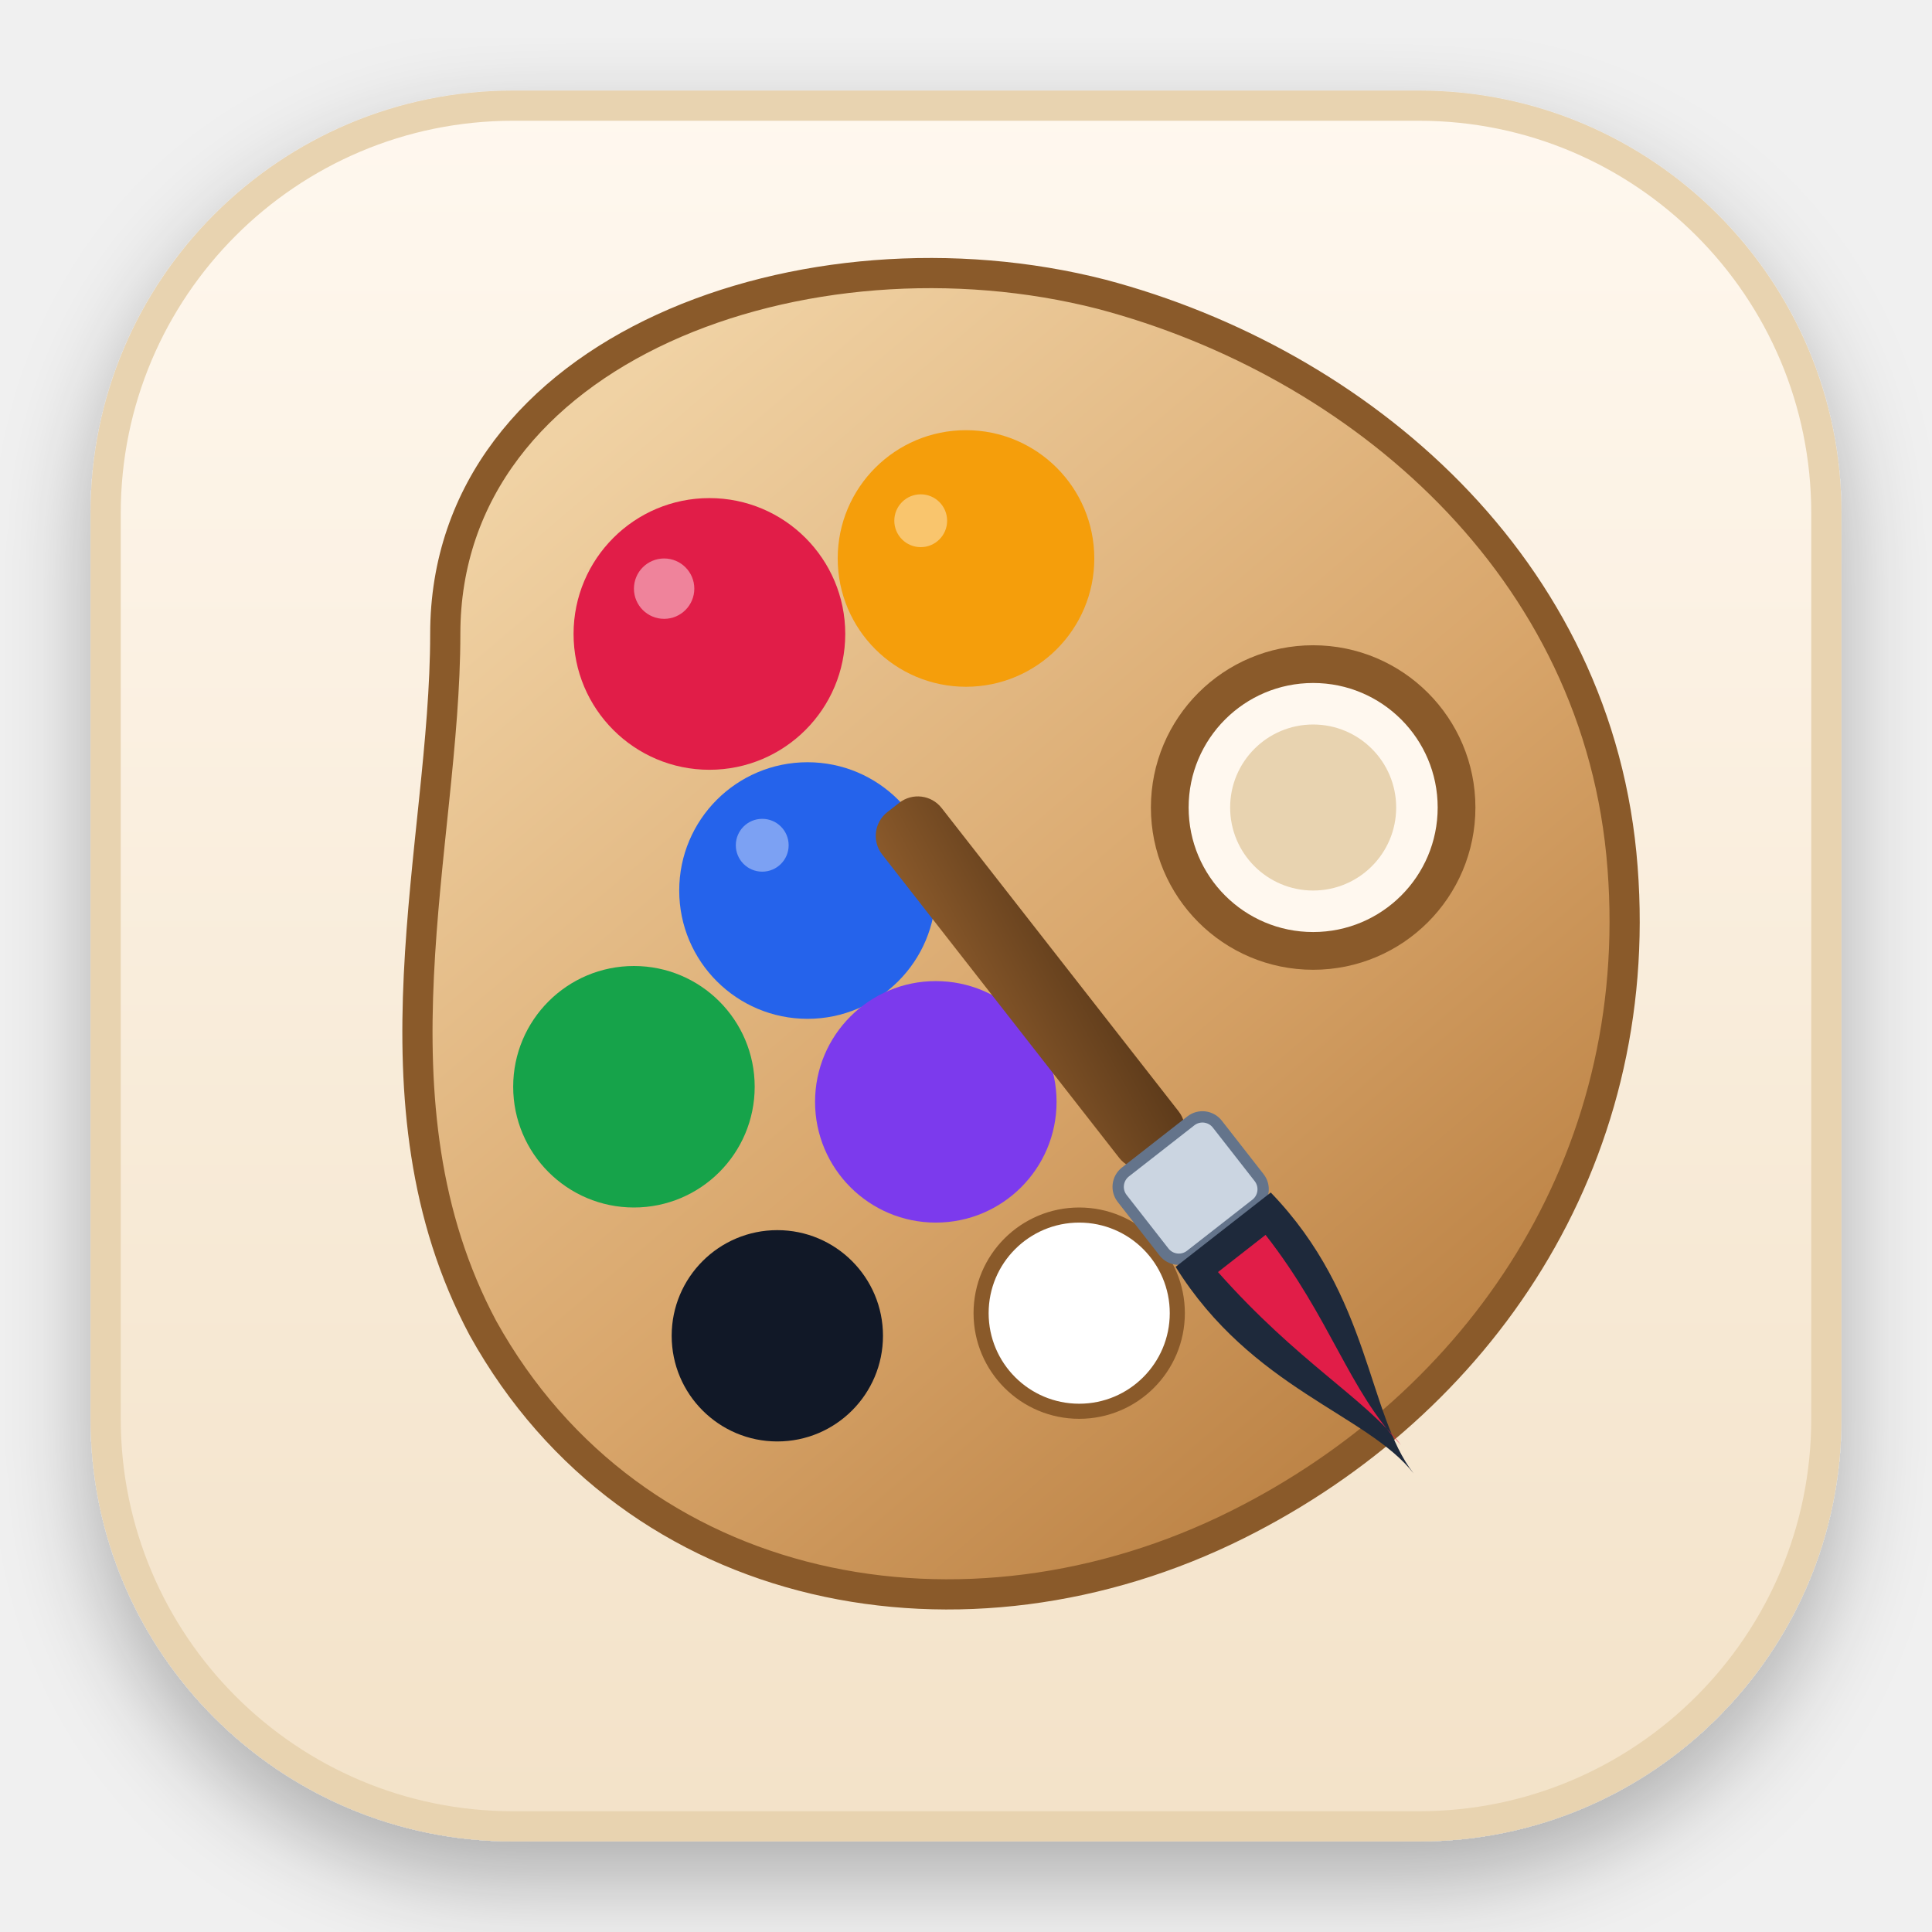
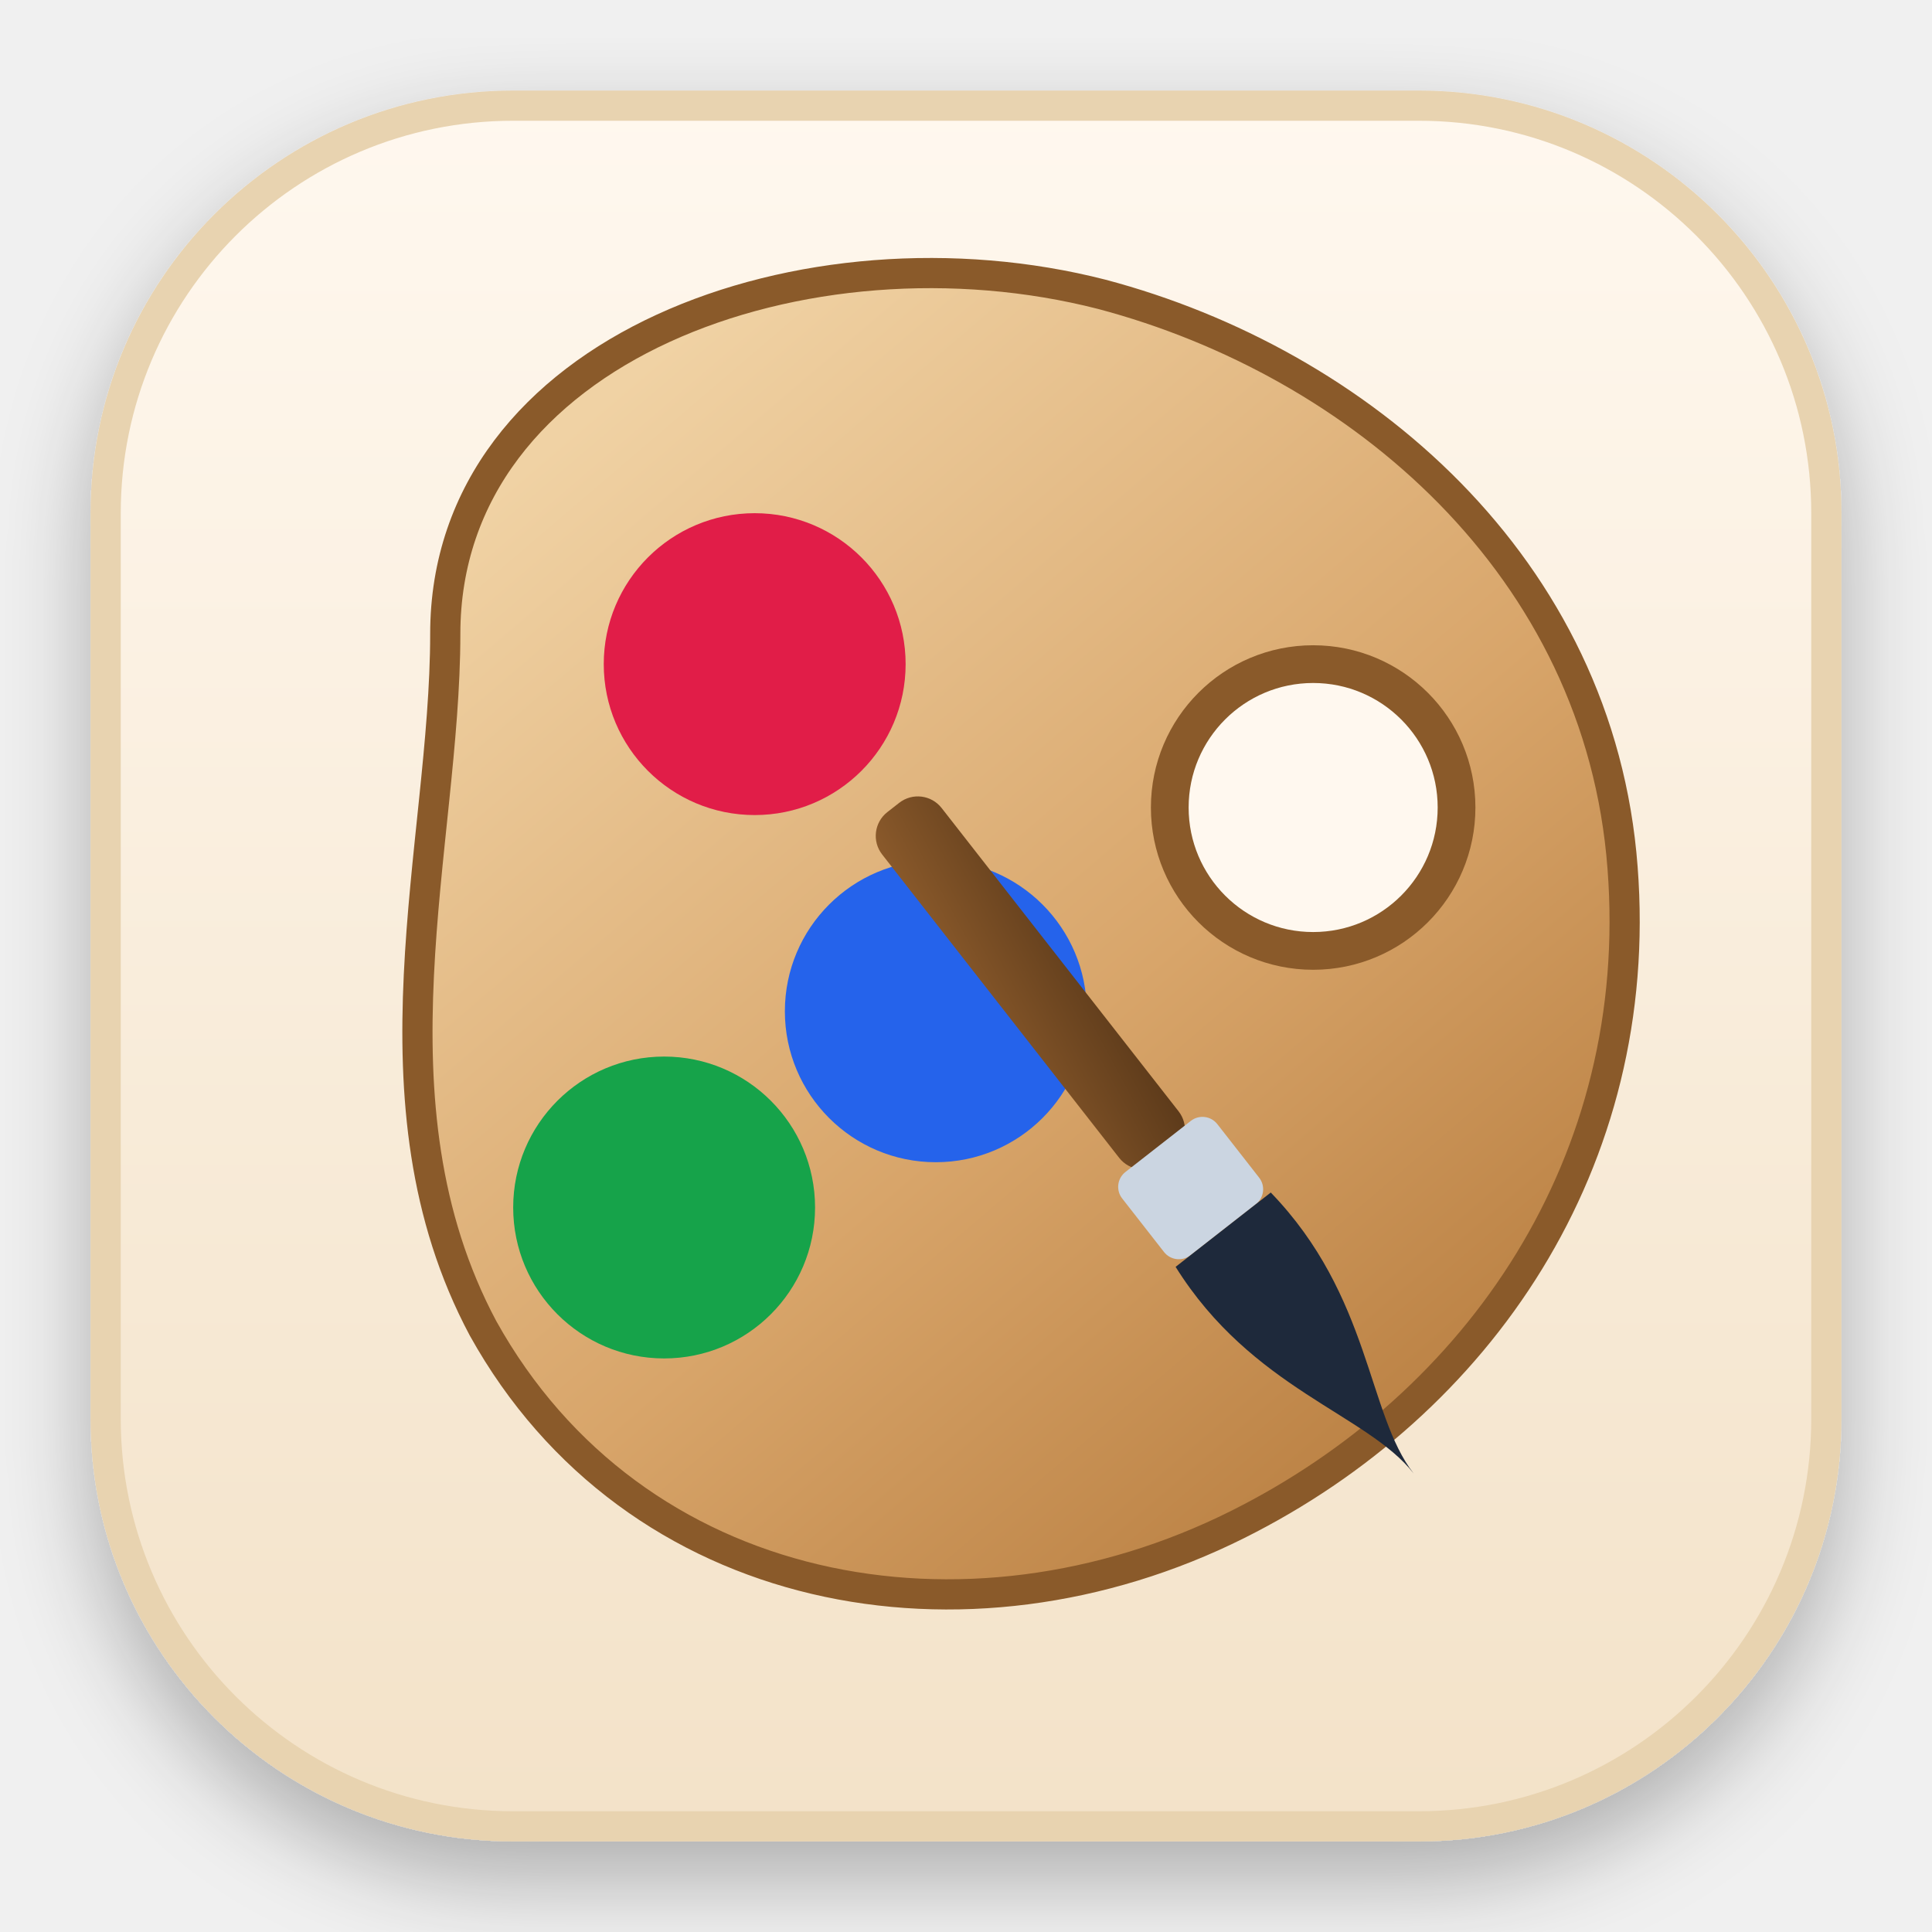
<svg xmlns="http://www.w3.org/2000/svg" viewBox="0 0 512 512" width="512" height="512">
  <defs>
    <linearGradient id="plate" x1="0%" y1="0%" x2="0%" y2="100%">
      <stop offset="0%" stop-color="#fff8ef" />
      <stop offset="100%" stop-color="#f3e2c8" />
    </linearGradient>
    <linearGradient id="wood" x1="18%" y1="8%" x2="86%" y2="96%">
      <stop offset="0%" stop-color="#f0d2a4" />
      <stop offset="55%" stop-color="#d8a56a" />
      <stop offset="100%" stop-color="#b57a3c" />
    </linearGradient>
    <linearGradient id="handle" x1="0%" y1="0%" x2="100%" y2="100%">
      <stop offset="0%" stop-color="#8b5a2b" />
      <stop offset="100%" stop-color="#5c3a1a" />
    </linearGradient>
    <filter id="soft" x="-12%" y="-12%" width="124%" height="124%">
      <feDropShadow dx="0" dy="10" stdDeviation="12" flood-color="#000000" flood-opacity="0.28" />
    </filter>
  </defs>
  <rect x="28" y="28" width="456" height="456" rx="108" fill="url(#plate)" stroke="#e8d3b0" stroke-width="8" filter="url(#soft)" />
  <path d="M118 168        C118 92, 214 58, 292 78        C360 96, 424 150, 430 230        C436 308, 392 372, 328 404        C256 440, 168 424, 128 352        C96 292, 118 224, 118 168 Z" fill="url(#wood)" stroke="#8a5a2a" stroke-width="8" stroke-linejoin="round" />
  <circle cx="348" cy="214" r="38" fill="#fff8ef" stroke="#8a5a2a" stroke-width="10" />
-   <circle cx="348" cy="214" r="22" fill="#e8d3b0" />
-   <circle cx="188" cy="168" r="36" fill="#e11d48" />
-   <circle cx="256" cy="148" r="34" fill="#f59e0b" />
-   <circle cx="214" cy="236" r="34" fill="#2563eb" />
-   <circle cx="168" cy="288" r="32" fill="#16a34a" />
-   <circle cx="248" cy="292" r="32" fill="#7c3aed" />
-   <circle cx="206" cy="354" r="28" fill="#111827" />
-   <circle cx="286" cy="348" r="26" fill="#ffffff" stroke="#8a5a2a" stroke-width="4" />
-   <circle cx="176" cy="156" r="8" fill="#ffffff" opacity="0.45" />
-   <circle cx="244" cy="138" r="7" fill="#ffffff" opacity="0.4" />
-   <circle cx="202" cy="224" r="7" fill="#ffffff" opacity="0.4" />
+   <circle cx="200" cy="176" r="40" fill="#e11d48" />
+   <circle cx="248" cy="268" r="40" fill="#2563eb" />
+   <circle cx="176" cy="320" r="40" fill="#16a34a" />
  <g transform="translate(318 318) rotate(-38)">
    <rect x="-10" y="-132" width="20" height="118" rx="8" fill="url(#handle)" />
-     <rect x="-16" y="-18" width="32" height="28" rx="5" fill="#cbd5e1" stroke="#64748b" stroke-width="3" />
+     <rect x="-16" y="-18" width="32" height="28" rx="5" fill="#cbd5e1" />
    <path d="M-16 10 C-20 48, 0 72, 0 92 C0 72, 20 48, 16 10 Z" fill="#1e293b" />
-     <path d="M-8 18 C-6 50, 2 68, 2 84 C0 64, 8 46, 8 18 Z" fill="#e11d48" />
  </g>
</svg>
